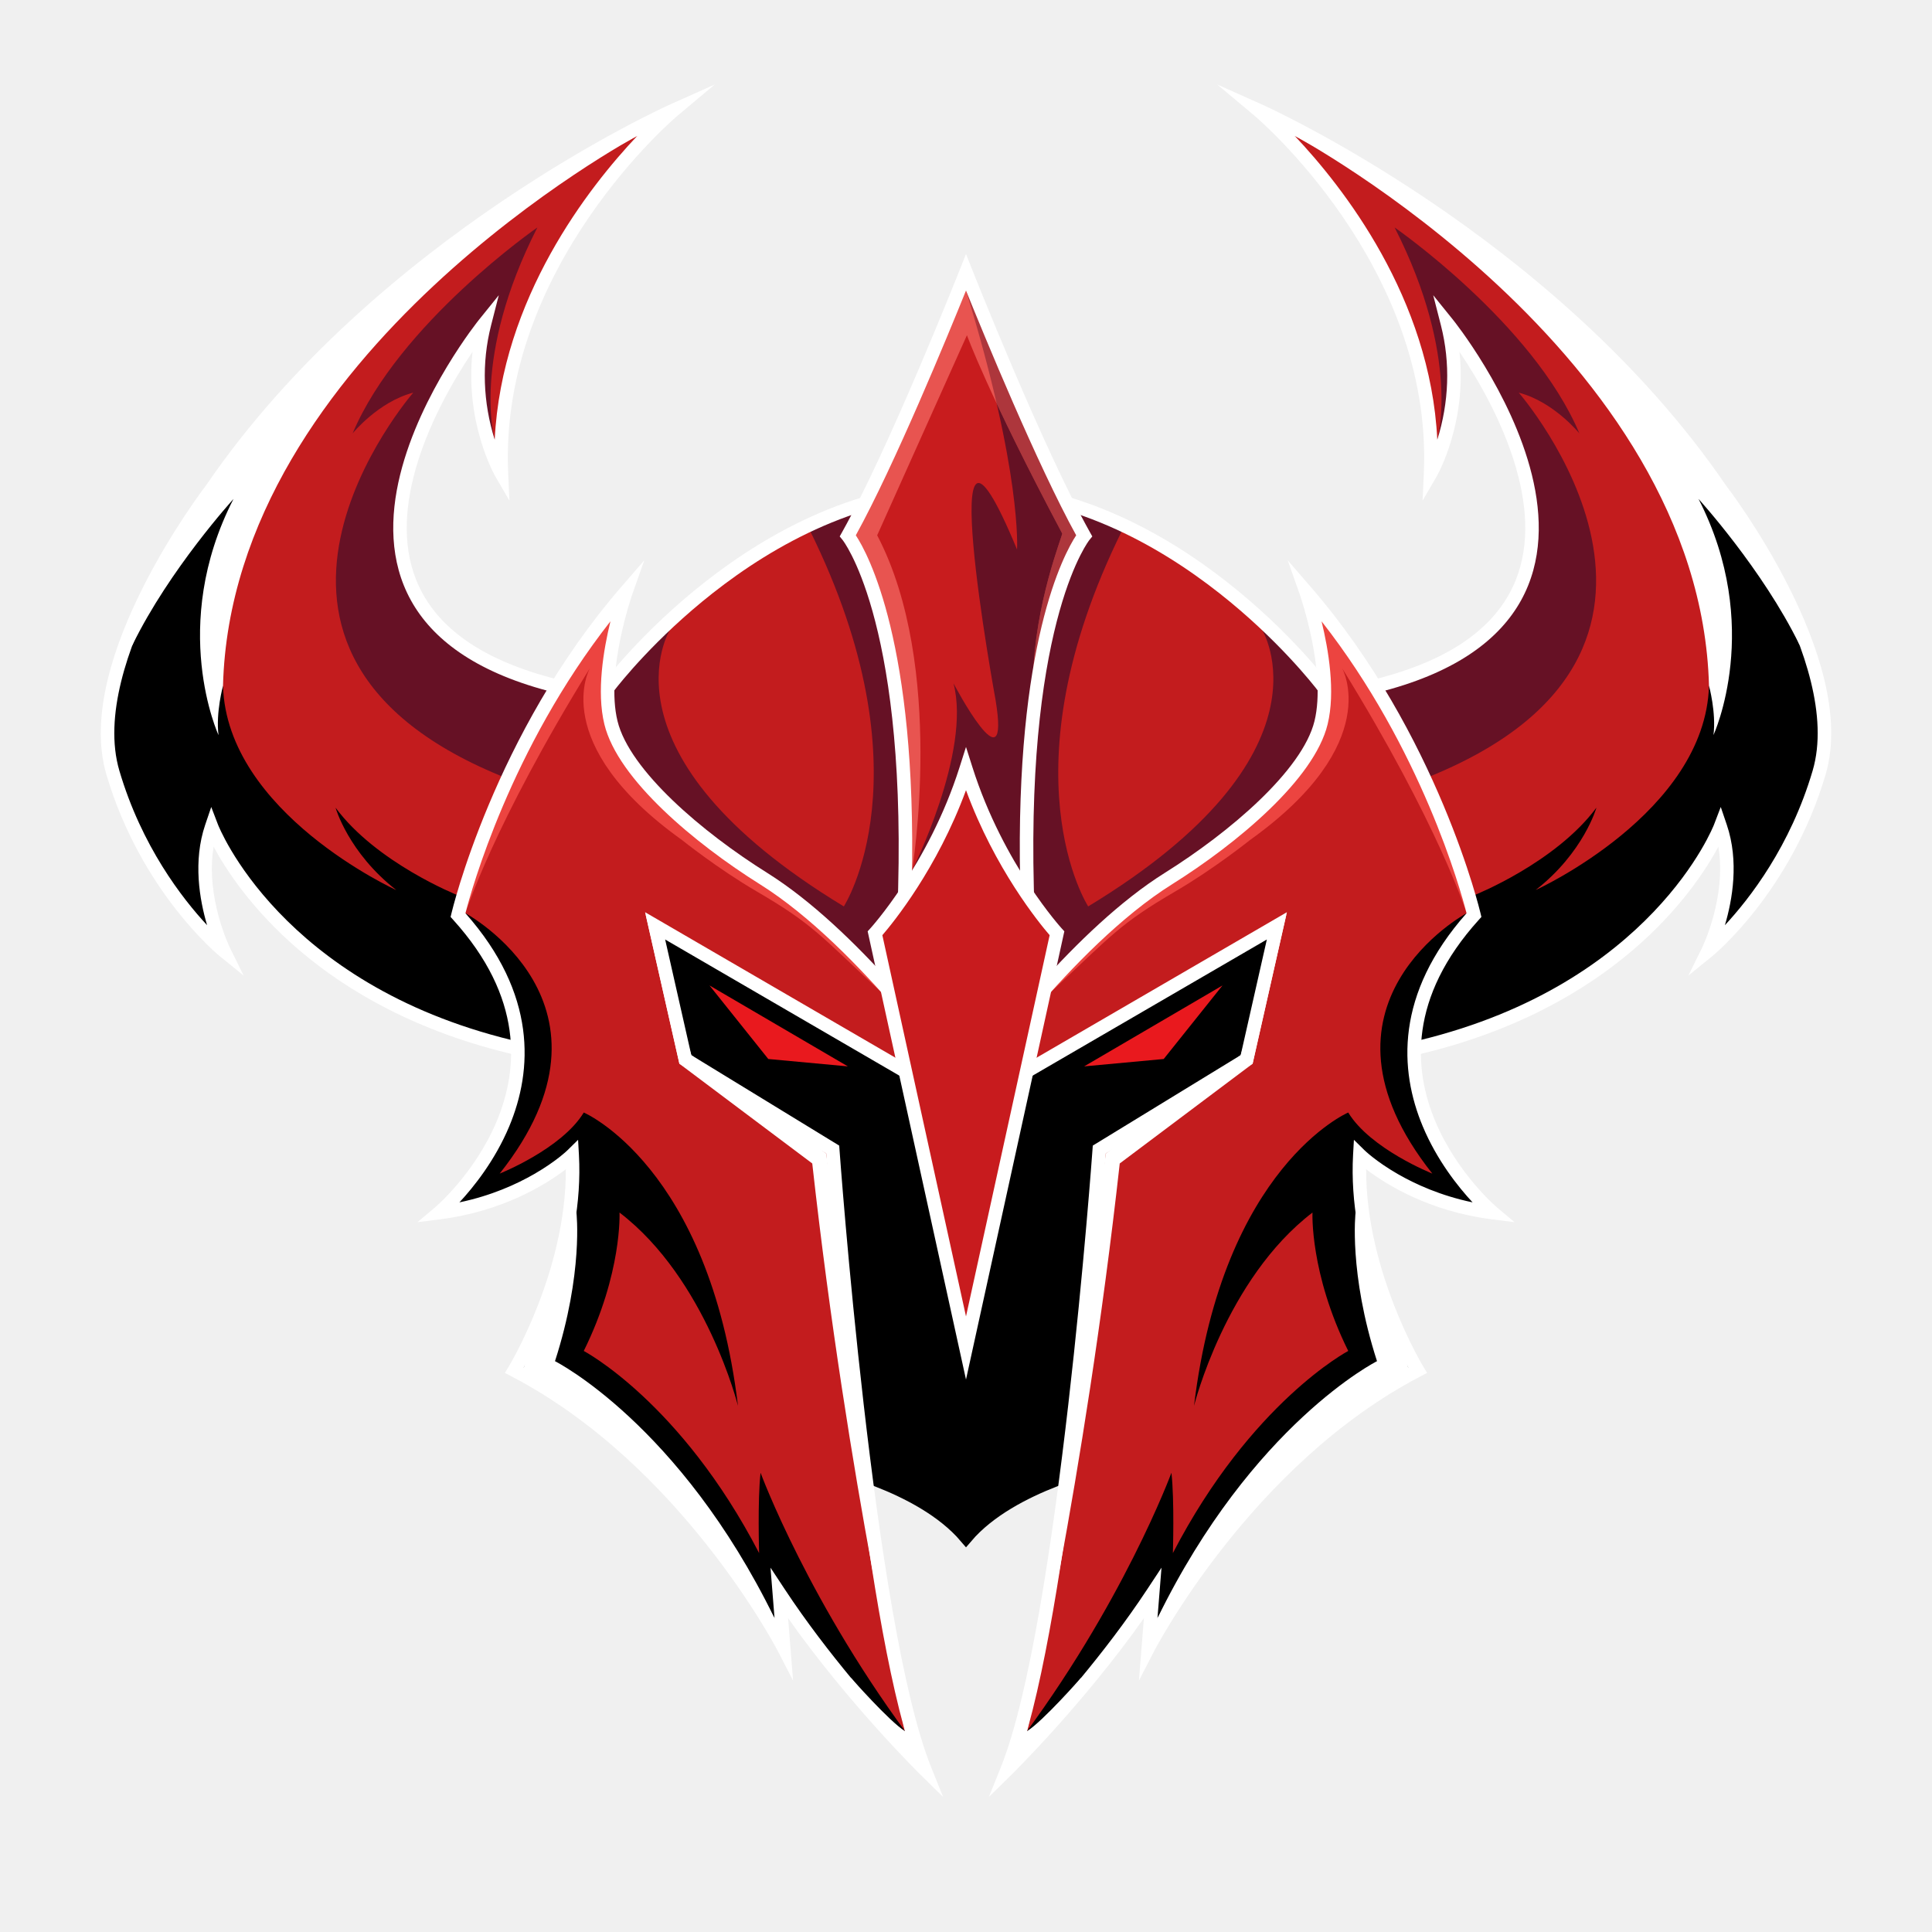
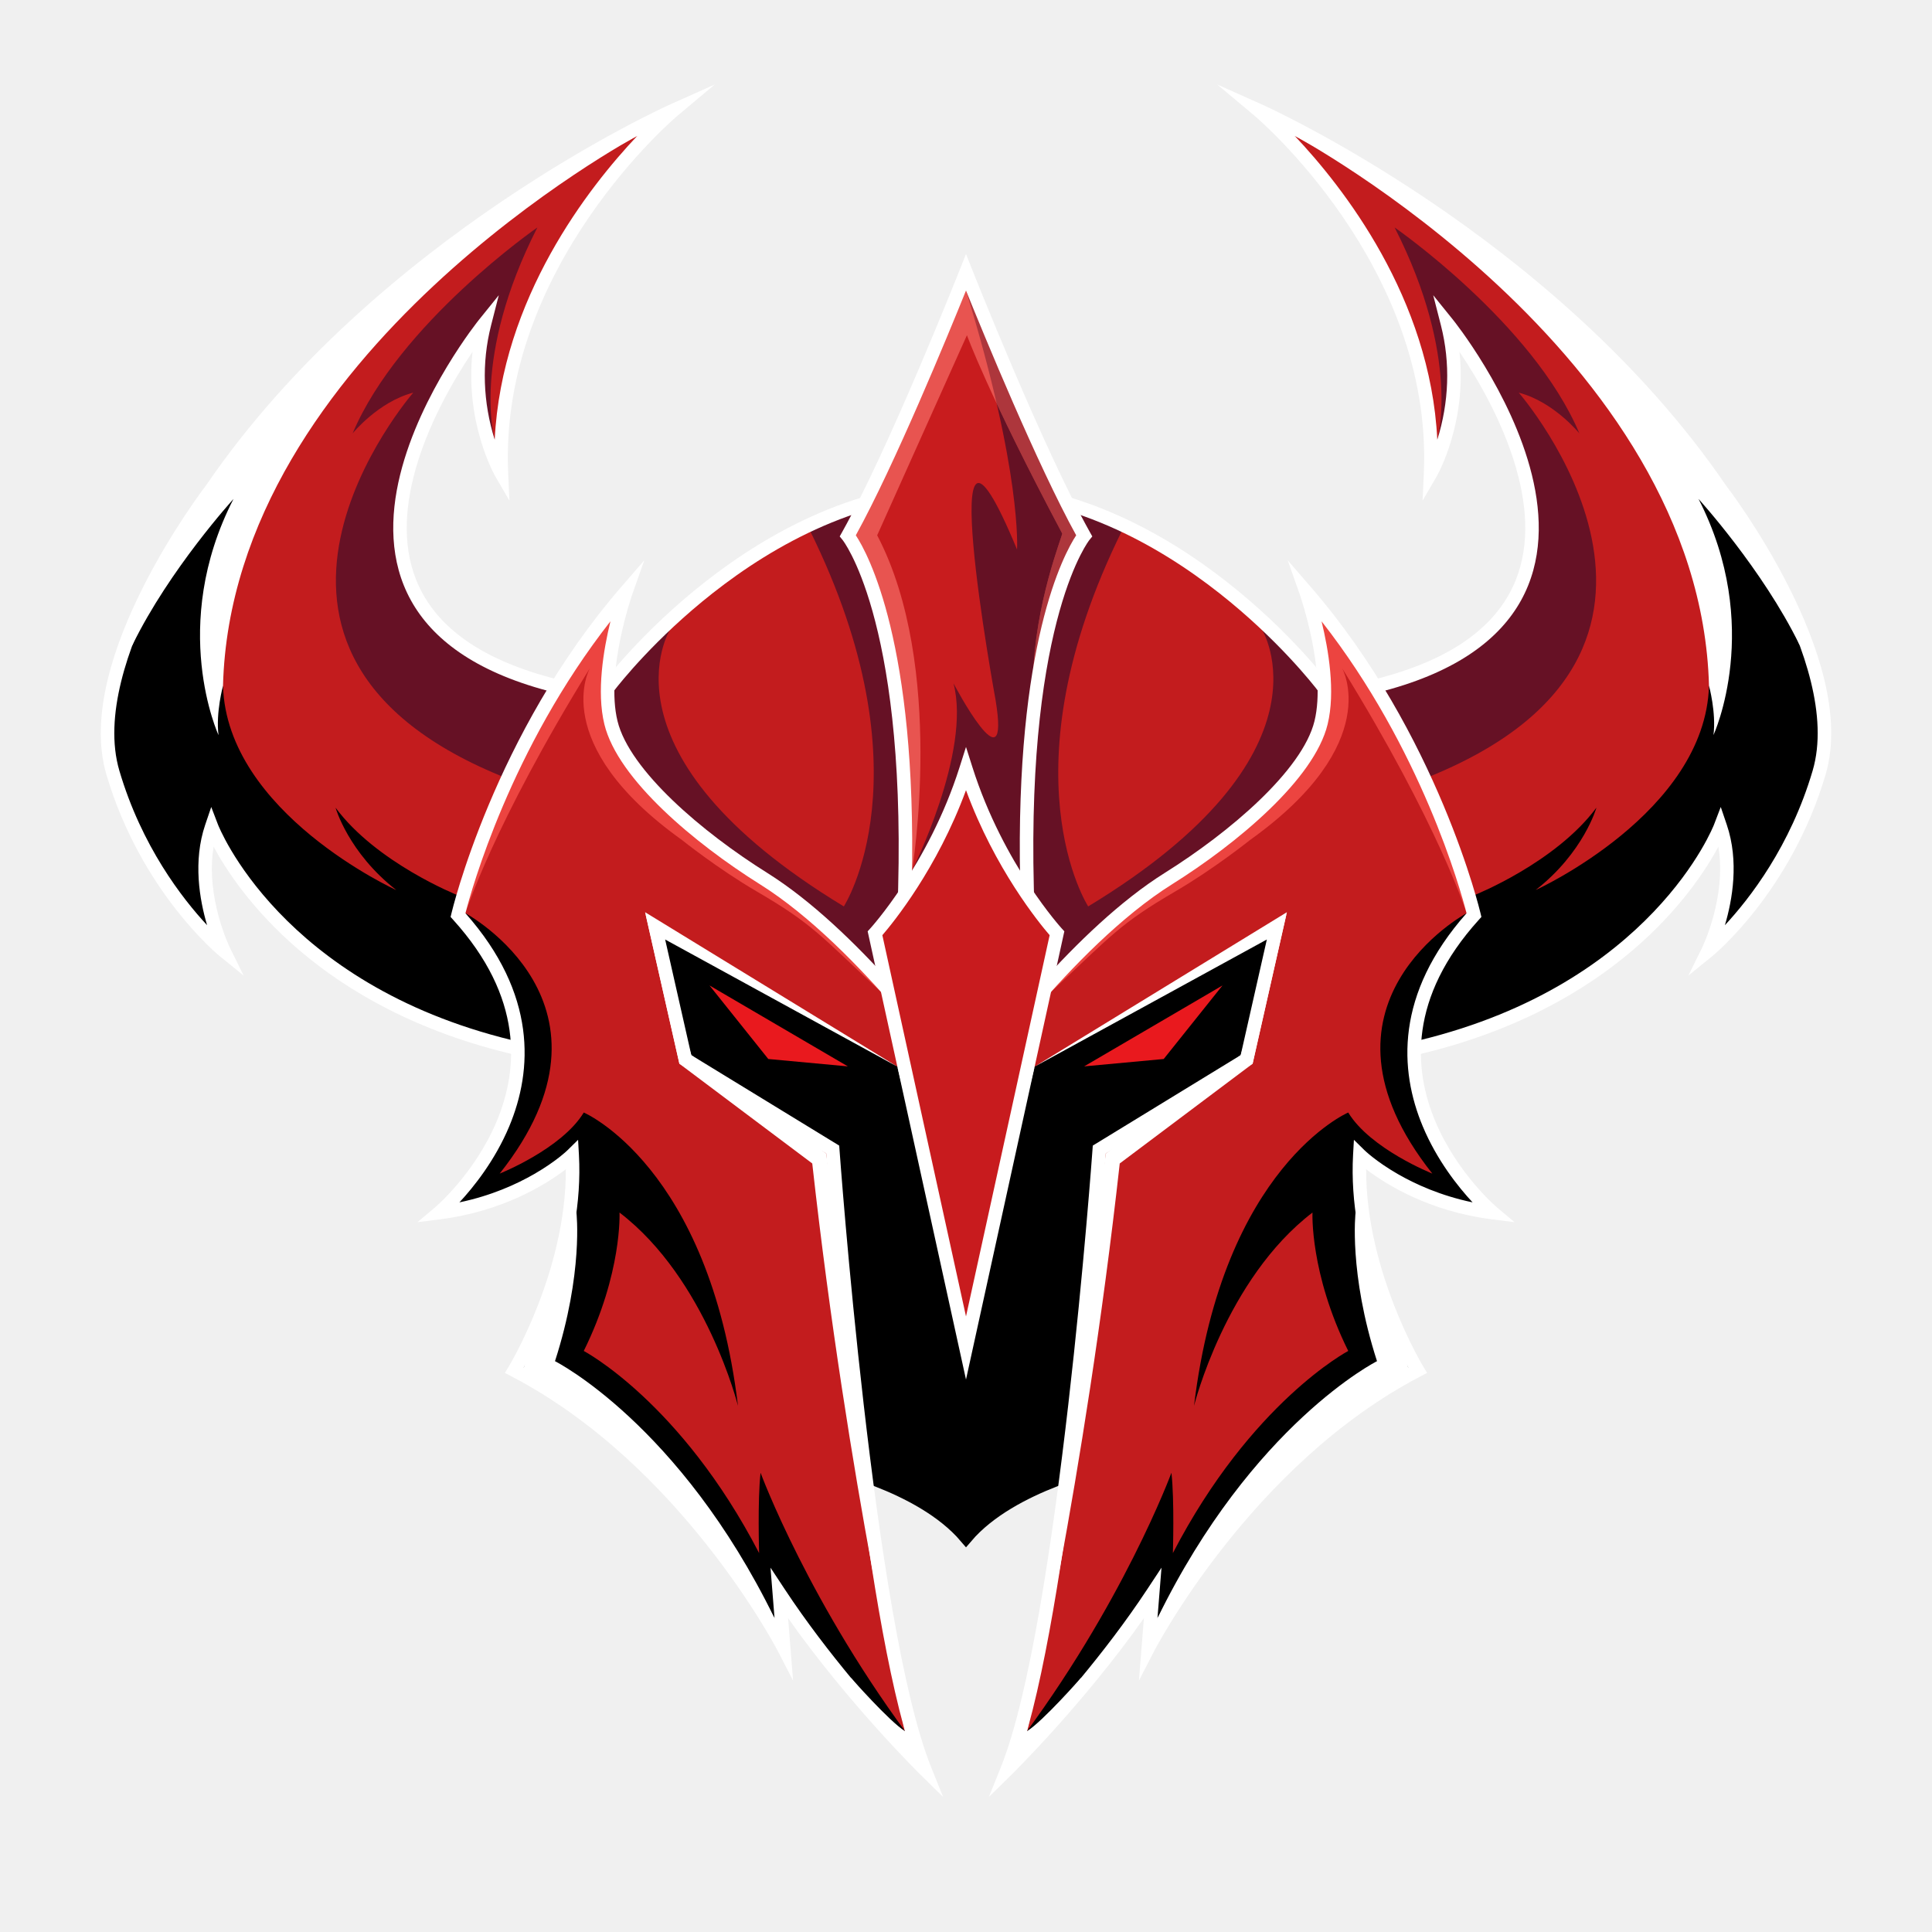
<svg xmlns="http://www.w3.org/2000/svg" viewBox="0 0 1000 1000">
  <defs>
    <mask id="mask-1" maskUnits="userSpaceOnUse" color-interpolation="sRGB" x="-100000" y="-100000" width="200000" height="200000">
      <path d="M472.07 450.611 C472.07 450.611 489.696 345.161 454.03 277.07 L500.488 173.504 C500.488 173.504 511.329 203.715 549.81 276.159 C549.821 277.744 535.626 312.2 534.687 351.281 L537.23 352.237 L559.108 274.993 L533.241 222.23 L498.738 142.356 L466.136 218.698 L438.424 277.07 C438.424 277.07 471.696 328.222 466.136 456.297 Z" style="fill:#e85450" />
    </mask>
    <mask id="mask-2" maskUnits="userSpaceOnUse" color-interpolation="sRGB" x="-100000" y="-100000" width="200000" height="200000">
      <path d="M472.07 450.611 C472.07 450.611 489.696 345.161 454.03 277.07 L500.488 173.504 C500.488 173.504 511.329 203.715 549.81 276.159 C549.821 277.744 535.626 312.2 534.687 351.281 L537.23 352.237 L559.108 274.993 L533.241 222.23 L498.738 142.356 L466.136 218.698 L438.424 277.07 C438.424 277.07 471.696 328.222 466.136 456.297 Z" style="fill:#e85450" />
    </mask>
  </defs>
  <g id="Branco">
    <path d="M-714.872 44.695" style="fill:none;stroke:#ffffff;stroke-miterlimit:10" />
    <path d="M500 795.502 C523.551 767.782 574.172 757.446 574.172 757.446 L584.774 611.073 L651.519 562.631 L675.978 454.733 L551.315 529.463 L500 547.955 L448.685 529.463 L324.022 454.733 L348.481 562.631 L415.226 611.073 L425.828 757.446 C425.828 757.446 476.449 767.782 500 795.502 Z" style="fill:#000000;stroke:#000000;stroke-width:7;stroke-miterlimit:10" />
    <g>
      <path d="M268.02 542.691 C142.273 513.656 109.535 428.006 109.535 428.006 C99.219 458.382 115.89 492.152 115.89 492.152 C115.89 492.152 76.115 459.879 58.433 399.928 C41.273 341.748 109.535 253.21 109.535 253.21 C197.499 124.522 348.481 57.17 348.481 57.17 C348.481 57.17 254.615 135.854 259.529 245.047 C259.529 245.047 239.682 210.97 250.794 167.52 C250.794 167.52 131.224 315.641 287.37 354.95 Z" style="fill:#c31c1e" />
      <path d="M256.064 227.595 C256.064 227.595 243.637 185.506 278.138 117.743 C278.138 117.743 206.605 167.233 182.517 224.318 C182.517 224.318 195.808 207.928 213.895 203.239 C213.895 203.239 96.977 337.595 262.746 403.017 L285.699 355.466 C285.699 355.466 138.759 330.202 245.36 174.802 L248.372 170.67 C248.372 170.67 242.29 208.905 257.18 240.343 Z" style="fill:#661125" />
      <path d="M329.909 70.274 C329.909 70.274 119.961 182.584 115.427 354.952 C115.427 354.952 112.938 374.389 117.743 398.192 C120.71 412.888 93.359 453.3 107.198 478.913 L107.171 483.923 C107.171 483.923 53.11 429.919 56.029 371.228 C58.948 312.536 140.382 213.191 140.382 213.191 C140.382 213.191 209.394 127.284 336.629 62.886 Z" style="fill:#ffffff" />
      <path d="M113.105 380.496 C113.105 380.496 87.076 324.131 120.853 258.266 C120.853 258.266 87.664 294.717 68.622 333.719 C55.915 348.387 54.624 380.909 60.416 400.547 C71.939 439.616 94.684 470.498 107.526 484.288 C112.809 484.288 104.287 456.297 108.527 431.288 L108.931 424.6 L111.879 433.167 C111.879 433.167 120.458 452.252 143.83 476.738 C165.069 498.989 199.836 522.836 252.351 538.083 C256.583 539.228 262.646 541.5 267.097 542.476 L265.407 533.995 C265.103 524.665 261.606 500.688 236.602 471.271 L236.602 463.249 C236.602 463.249 194.803 446.572 173.692 418.073 C173.692 418.073 180.237 441.294 205.147 460.716 C205.147 460.716 117.327 420.817 115.427 354.952 C115.427 354.952 111.627 368.885 113.105 380.496 Z" style="fill:#000000" />
      <path d="M347.055 53.974 L369.899 43.783 L350.73 59.852 C350.73 59.852 327.641 79.2 305.049 112.141 C282.627 144.834 260.603 191.053 263.026 244.89 L263.665 259.103 L256.505 246.808 C256.066 246.055 240.517 218.883 244.594 182.054 C235.078 196.167 220.493 220.779 213.925 247.335 C208.95 267.449 208.522 288.744 218.843 307.386 C229.122 325.952 250.127 341.965 288.225 351.556 L291.162 352.296 L271.095 546.993 L267.233 546.101 C164.575 522.397 122.959 461.334 110.571 438.258 C106.188 464.493 119.029 490.603 119.029 490.603 L126.113 504.954 L113.685 494.87 C113.135 494.424 72.959 461.549 55.076 400.918 C46.203 370.835 59.052 333.472 74.428 303.168 C88.971 274.505 105.542 252.67 106.7 251.156 C195.09 121.907 346.391 54.27 347.055 53.974 Z M329.909 70.274 C286.136 93.238 180.331 155.84 112.425 255.185 L112.368 255.268 L112.307 255.347 C112.307 255.347 95.492 277.123 80.67 306.335 C66.208 334.838 53.504 370.847 61.79 398.938 C73.313 438.007 94.352 465.086 107.193 478.877 C103.291 465.735 99.809 445.763 106.221 426.881 L109.341 417.695 L112.804 426.757 C112.804 426.757 120.782 447.558 144.154 472.044 C167.097 496.079 204.98 523.737 264.947 538.364 L283.58 357.584 C245.429 347.426 223.659 330.536 212.719 310.776 C201.543 290.589 201.731 267.483 207.13 245.654 C217.645 203.137 247.706 165.773 248.07 165.322 L258.167 152.814 L254.185 168.387 C249.186 187.932 250.018 208.408 256.064 227.595 C259.612 154.245 304.899 96.692 329.909 70.274 Z" style="fill:#ffffff" />
    </g>
    <g>
      <path d="M731.98 542.691 C857.727 513.656 890.465 428.006 890.465 428.006 C900.781 458.382 884.11 492.152 884.11 492.152 C884.11 492.152 923.885 459.879 941.567 399.928 C958.727 341.748 890.465 253.21 890.465 253.21 C802.501 124.522 651.519 57.17 651.519 57.17 C651.519 57.17 745.385 135.854 740.471 245.047 C740.471 245.047 760.318 210.97 749.206 167.52 C749.206 167.52 868.776 315.641 712.63 354.95 Z" style="fill:#c31c1e" />
      <path d="M743.936 227.595 C743.936 227.595 756.363 185.506 721.862 117.743 C721.862 117.743 793.395 167.233 817.483 224.318 C817.483 224.318 804.192 207.928 786.105 203.239 C786.105 203.239 903.023 337.595 737.254 403.017 L714.301 355.466 C714.301 355.466 861.241 330.202 754.64 174.802 L751.628 170.67 C751.628 170.67 757.71 208.905 742.82 240.343 Z" style="fill:#661125" />
      <path d="M670.091 70.274 C670.091 70.274 880.039 182.584 884.573 354.952 C884.573 354.952 887.062 374.389 882.257 398.192 C879.29 412.888 906.641 453.3 892.802 478.913 L892.829 483.923 C892.829 483.923 946.89 429.919 943.971 371.228 C941.052 312.536 859.618 213.191 859.618 213.191 C859.618 213.191 790.606 127.284 663.371 62.886 Z" style="fill:#ffffff" />
      <path d="M886.895 380.46 C886.895 380.46 912.924 324.094 879.147 258.23 C879.147 258.23 912.336 294.681 931.378 333.683 C938.205 331.843 949.506 362.899 940.836 400.547 C931.695 440.241 903.496 471.161 890.654 484.951 C890.654 473.927 897.837 449.996 891.425 431.114 L889.994 425.221 L888.115 431.114 C888.115 431.114 879.873 449.935 856.501 474.421 C835.262 496.671 800.822 522.291 748.307 537.538 C744.075 538.683 737.753 540.408 733.302 541.384 L734.593 533.959 C734.897 524.629 738.394 500.652 763.398 471.235 L763.398 463.213 C763.398 463.213 805.197 446.536 826.308 418.036 C826.308 418.036 819.763 441.258 794.853 460.68 C794.853 460.68 882.673 420.781 884.573 354.916 C884.573 354.916 888.373 368.849 886.895 380.46 Z" style="fill:#000000" />
      <path d="M649.27 59.852 L630.101 43.783 L652.945 53.974 C653.609 54.27 804.91 121.907 893.3 251.156 C894.458 252.67 911.029 274.505 925.572 303.168 C940.948 333.472 953.797 370.835 944.924 400.918 C927.041 461.549 886.865 494.424 886.315 494.87 L873.887 504.954 L880.971 490.603 C880.971 490.603 893.812 464.493 889.429 438.258 C877.041 461.334 835.425 522.397 732.767 546.101 L728.905 546.993 L708.838 352.296 L711.775 351.556 C749.873 341.965 770.878 325.952 781.157 307.386 C791.478 288.744 791.05 267.449 786.075 247.335 C779.507 220.779 764.922 196.167 755.406 182.054 C759.483 218.883 743.934 246.055 743.495 246.808 L736.335 259.103 L736.974 244.89 C739.397 191.053 717.373 144.834 694.951 112.141 C672.359 79.2 649.27 59.852 649.27 59.852 Z M670.091 70.274 C695.101 96.692 740.388 154.245 743.936 227.595 C749.982 208.408 750.814 187.932 745.815 168.387 L741.833 152.814 L751.93 165.322 C752.294 165.773 782.355 203.137 792.87 245.654 C798.269 267.483 798.457 290.589 787.281 310.776 C776.341 330.536 754.571 347.426 716.42 357.584 L735.053 538.364 C795.02 523.737 832.903 496.079 855.846 472.044 C879.218 447.558 887.196 426.757 887.196 426.757 L890.659 417.695 L893.779 426.881 C900.191 445.763 896.709 465.735 892.807 478.877 C905.648 465.086 926.687 438.007 938.21 398.938 C946.496 370.847 933.792 334.838 919.33 306.335 C904.508 277.123 887.693 255.347 887.693 255.347 L887.632 255.268 L887.575 255.185 C819.669 155.84 713.864 93.238 670.091 70.274 Z" style="fill:#ffffff" />
    </g>
    <g>
      <path d="M685.489 356.104 C685.489 356.104 608.51 252.66 500 252.757 C391.49 252.66 314.511 356.104 314.511 356.104 L304.41 420.719 L431.014 519.007 L500 529.463 L561.157 519.007 L703.844 410.263 Z" style="fill:#c31c1e" />
      <path d="M346.835 325.851 C346.835 325.851 306.42 390.178 436.76 469.163 C436.76 469.163 481.405 400.339 419.116 274.406 L443.49 264.25 L443.49 270.682 L440.443 277.114 L443.49 285.916 L456.693 319.769 L463.463 352.606 C463.463 352.606 467.526 388.49 467.526 390.522 C467.526 392.553 469.557 444.348 469.557 444.348 L469.557 459.582 L467.526 467.368 L456.693 478.201 L453.646 484.294 L456.693 497.289 L456.693 505.621 L448.906 501.898 L419.116 472.107 L385.94 450.441 L360.212 430.807 L334.484 405.078 L318.234 380.027 L314.172 359.038 L317.988 357.318 L325.513 341.577 L346.835 324.006 Z" style="fill:#661125" />
      <path d="M653.165 325.851 C653.165 325.851 693.58 390.178 563.24 469.163 C563.24 469.163 518.595 400.339 580.884 274.406 L556.51 264.25 L556.51 270.682 L559.557 277.114 L556.51 285.916 L543.307 319.769 L536.537 352.606 C536.537 352.606 532.474 388.49 532.474 390.522 C532.474 392.553 530.443 444.348 530.443 444.348 L530.443 459.582 L532.474 467.368 L543.307 478.201 L546.354 484.294 L543.307 497.289 L543.307 505.621 L551.094 501.898 L580.884 472.107 L614.06 450.441 L639.788 430.807 L665.516 405.078 L681.766 380.027 L685.828 359.038 L682.012 357.318 L674.487 341.577 L653.165 324.006 Z" style="fill:#661125" />
      <path d="M688.297 354.015 L688.626 354.458 L707.967 411.522 L562.594 522.312 L500.034 533.008 L429.588 522.331 L300.633 422.218 L311.187 354.709 L311.703 354.015 C312.466 352.99 390.155 249.159 499.997 249.257 C609.845 249.159 687.534 352.99 688.297 354.015 Z M317.832 357.519 L308.187 419.22 L432.44 515.683 L499.966 525.918 L559.719 515.702 L699.722 409.004 L682.356 357.765 C679.728 354.328 661.265 330.776 631.27 307.144 C599.079 281.782 553.471 256.209 500.003 256.257 C446.529 256.209 400.921 281.782 368.73 307.144 C339.371 330.275 321.061 353.329 317.832 357.519 Z" style="fill:#ffffff" />
    </g>
    <g>
      <path d="M500 681.238 L517.405 562.631 L660.901 479.222 L645.262 548.363 L568.986 595.006 C568.986 595.006 551.402 840.862 521.341 915.849 C521.341 915.849 564.315 873.6 596.618 824.694 L594.375 852.825 C594.375 852.825 644.599 755.651 733.75 709.243 C733.75 709.243 700.628 654.972 703.844 597.884 C703.844 597.884 728.368 622.006 772.591 627.634 C772.591 627.634 687.973 556.394 762.943 473.628 C762.943 473.628 741.351 381.866 675.978 306.296 C675.978 306.296 690.372 347.08 683.775 374.069 C677.178 401.058 638.318 433.752 604.805 454.733 C552.112 487.721 500 562.631 500 562.631 C500 562.631 447.888 487.721 395.195 454.733 C361.682 433.752 322.822 401.058 316.225 374.069 C309.628 347.08 324.022 306.296 324.022 306.296 C258.649 381.866 237.057 473.628 237.057 473.628 C312.027 556.394 227.409 627.634 227.409 627.634 C271.632 622.006 296.156 597.884 296.156 597.884 C299.372 654.972 266.25 709.243 266.25 709.243 C355.401 755.651 405.625 852.825 405.625 852.825 L403.382 824.694 C435.685 873.6 478.659 915.849 478.659 915.849 C448.598 840.862 431.014 595.006 431.014 595.006 L354.738 548.363 L339.099 479.222 L482.595 562.631 L500 681.238" style="fill:#c31c1e" />
      <path d="M759.097 472.676 C759.097 472.676 671.81 519.702 741.364 607.447 C741.364 607.447 709.285 594.692 697.844 575.837 C697.844 575.837 633.002 603.542 618.022 727.668 C618.022 727.668 634.388 661.988 679.344 627.61 C679.344 627.61 677.88 658.863 697.844 699.251 C697.844 699.251 647.608 725.695 607.081 803.878 C607.081 803.878 607.943 776.646 606.332 762.304 C606.332 762.304 580.999 831.052 525.707 903.894 L531.236 903.894 L578.595 846.918 L594.462 824.561 L592.539 849.803 L616.098 814.224 L641.822 781.048 L676.68 746.189 L702.644 726.476 L731.011 708.686 C731.011 708.686 718.03 684.886 718.03 682.723 C718.03 680.559 706.009 645.941 706.009 645.941 L701.201 618.775 L701.201 595.697 L716.828 609.159 L731.011 616.612 L760.603 625.636 L768.051 625.636 L753.833 607.447 L739.953 585.351 L731.011 562.67 L729.458 549.806 L729.458 534.572 L735.891 512.567 C735.891 512.567 743.677 497.334 745.031 495.302 C746.385 493.271 759.097 476.683 759.097 476.683 Z" style="fill:#000000" />
      <path d="M240.903 472.676 C240.903 472.676 328.19 519.702 258.636 607.447 C258.636 607.447 290.715 594.692 302.156 575.837 C302.156 575.837 366.998 603.542 381.978 727.668 C381.978 727.668 365.612 661.988 320.656 627.61 C320.656 627.61 322.12 658.863 302.156 699.251 C302.156 699.251 352.392 725.695 392.919 803.878 C392.919 803.878 392.057 776.646 393.668 762.304 C393.668 762.304 419.001 831.052 474.293 903.894 L468.764 903.894 L421.405 846.918 L405.538 824.561 L407.461 849.803 L383.902 814.224 L358.178 781.048 L323.32 746.189 L297.356 726.476 L268.989 708.686 C268.989 708.686 281.97 684.886 281.97 682.723 C281.97 680.559 293.991 645.941 293.991 645.941 L298.799 618.775 L298.799 595.697 L283.172 609.159 L268.989 616.612 L239.397 625.636 L231.949 625.636 L246.167 607.447 L260.047 585.351 L268.989 562.67 L270.542 549.806 L270.542 534.572 L264.109 512.567 C264.109 512.567 256.323 497.334 254.969 495.302 C253.615 493.271 240.903 476.683 240.903 476.683 Z" style="fill:#000000" />
      <path d="M240.903 472.676 C240.903 472.676 255.109 427.188 305.367 345.786 C305.367 345.786 283.002 384.741 353.015 434.806 C353.015 434.806 371.495 449.63 391.494 461.293 C420.816 478.395 424.511 484.091 456.143 513.576 L459.762 508.679 L438.646 487.563 L408.577 462.009 L366.979 436.289 L326.272 397.089 C326.272 397.089 317.614 378.919 317.614 377.411 C317.614 375.903 315.436 355.466 315.436 355.466 L314.431 344.075 L321.447 312.2 L310.055 322.084 C310.055 322.084 284.425 360.279 284.09 360.949 C283.755 361.619 255.109 419.246 255.109 419.246 L239.194 461.293 L237.184 471.68 L239.194 474.695 Z" style="fill:#ec4440" />
      <path d="M759.097 472.676 C759.097 472.676 744.891 427.188 694.633 345.786 C694.633 345.786 716.998 384.741 646.985 434.806 C646.985 434.806 628.505 449.63 608.506 461.293 C579.184 478.395 575.489 484.091 543.857 513.576 L540.238 508.679 L561.354 487.563 L591.423 462.009 L633.021 436.289 L673.728 397.089 C673.728 397.089 682.386 378.919 682.386 377.411 C682.386 375.903 684.564 355.466 684.564 355.466 L685.569 344.075 L678.553 312.2 L689.945 322.084 C689.945 322.084 715.575 360.279 715.91 360.949 C716.245 361.619 744.891 419.246 744.891 419.246 L760.806 461.293 L762.816 471.68 L760.806 474.695 Z" style="fill:#ec4440" />
      <path d="M701.637 627.654 C701.637 627.654 697.989 658.852 712.736 704.539 C712.736 704.539 648.349 736.88 599.102 837.571 L603.909 836.444 L623.611 807.602 L645.303 780.82 L671.339 754.03 L701.49 729.222 L731.307 710.533 L728.908 707.849 L718.398 677.063 L707.614 641.55 C707.614 641.55 702.828 605.293 703.635 604.015 C704.443 602.736 701.637 627.654 701.637 627.654 Z" style="fill:#ffffff" />
      <path d="M440.304 868.271 C440.304 868.271 460.272 891.004 468.466 896.084 C468.466 896.084 438.843 767.945 420.424 602.204 L351.651 550.578 L333.913 472.159 L346.966 511.154 L357.826 546.149 L427.654 597.055 L438.766 682.783 L449.156 772.424 L457.08 825.59 L471.983 895.832 L478.659 915.849 L459.87 896.105 L445.937 880.366 Z" style="fill:#ffffff" />
      <path d="M298.363 627.654 C298.363 627.654 302.011 658.852 287.264 704.539 C287.264 704.539 351.651 736.88 400.898 837.571 L396.091 836.444 L376.389 807.602 L354.697 780.82 L328.661 754.03 L298.51 729.222 L268.693 710.533 L271.092 707.849 L281.602 677.063 L292.386 641.55 C292.386 641.55 297.172 605.293 296.365 604.015 C295.557 602.736 298.363 627.654 298.363 627.654 Z" style="fill:#ffffff" />
-       <path d="M321.375 304.007 L333.481 290.013 L327.322 307.461 C327.322 307.461 313.3 347.363 319.625 373.238 C322.746 386.007 333.843 400.471 348.043 414.132 C362.598 428.134 380.5 441.404 397.052 451.766 C443.041 480.558 488.346 540.563 500 556.613 C511.654 540.563 556.959 480.558 602.948 451.766 C619.5 441.404 637.402 428.134 651.957 414.132 C666.157 400.471 677.254 386.007 680.375 373.238 C686.7 347.363 672.678 307.461 672.678 307.461 L666.519 290.013 L678.625 304.007 C744.406 380.047 766.208 472.226 766.35 472.827 L766.771 474.616 L765.537 475.978 C728.963 516.355 731.623 553.414 742.882 580.317 C754.319 607.645 774.845 624.956 774.845 624.956 L783.931 632.605 L772.149 631.106 C739.303 626.925 716.988 612.753 707.125 605.201 C706.898 658.462 736.738 707.42 736.738 707.42 L738.689 710.618 L735.366 712.348 C647.255 758.214 597.484 854.432 597.484 854.432 L589.505 869.871 L592.082 837.545 C560.872 881.861 523.956 918.186 523.795 918.345 L511.87 930.069 L518.092 914.547 C547.9 840.191 565.495 594.757 565.495 594.757 L565.624 592.96 L642.174 546.149 L655.715 486.285 L520.623 564.809 L503.463 681.746 L500 681.238 L496.537 681.746 L479.377 564.809 L344.285 486.285 L357.826 546.149 L434.376 592.96 L434.505 594.757 C434.505 594.757 452.1 840.191 481.908 914.547 L488.13 930.069 L476.205 918.345 C476.044 918.186 439.128 881.861 407.918 837.545 L410.495 869.871 L402.516 854.432 C402.516 854.432 352.745 758.214 264.634 712.348 L261.311 710.618 L263.262 707.42 C263.262 707.42 293.102 658.462 292.875 605.201 C283.012 612.753 260.697 626.925 227.851 631.106 L216.069 632.605 L225.155 624.956 C225.155 624.956 245.681 607.645 257.118 580.317 C268.377 553.414 271.037 516.355 234.463 475.978 L233.229 474.616 L233.65 472.827 C233.792 472.226 255.594 380.047 321.375 304.007 Z M684.037 321.588 C687.632 336.285 691.299 358.026 687.175 374.9 C683.7 389.115 672.063 404.502 656.81 419.176 C641.907 433.514 623.623 447.081 606.662 457.7 C554.586 490.302 502.873 564.629 502.873 564.629 L500 568.759 L497.127 564.629 C497.127 564.629 445.414 490.302 393.338 457.7 C376.377 447.081 358.093 433.514 343.19 419.176 C327.937 404.502 316.3 389.115 312.825 374.9 C308.701 358.026 312.368 336.285 315.963 321.588 C264.388 387.363 244.036 460.52 240.903 472.676 C277.999 514.545 275.747 553.935 263.575 583.02 C256.202 600.638 245.244 614.327 237.794 622.345 C254.264 618.9 267.313 612.99 276.615 607.617 C287.9 601.1 293.701 595.389 293.701 595.389 L299.215 589.965 L299.65 597.687 C302.464 647.639 278.11 695.259 271.092 707.849 C338.849 744.409 383.73 809.401 400.898 837.571 L398.813 811.426 L406.302 822.765 C428.39 856.205 455.417 886.433 470.186 902.094 C444.527 818.086 429.211 618.094 427.654 597.055 L427.654 597.055 L351.651 550.578 L333.913 472.159 L485.813 560.453 L500 657.131 L514.187 560.453 L666.087 472.159 L648.349 550.578 L572.346 597.055 C570.789 618.094 555.473 818.086 529.814 902.094 C544.583 886.433 571.61 856.205 593.698 822.765 L601.187 811.426 L599.102 837.571 C616.27 809.401 661.151 744.409 728.908 707.849 C721.89 695.259 697.536 647.639 700.35 597.687 L700.785 589.965 L706.299 595.389 C706.299 595.389 712.1 601.1 723.385 607.617 C732.687 612.99 745.736 618.9 762.206 622.345 C754.756 614.327 743.798 600.638 736.425 583.02 C724.253 553.935 722.001 514.545 759.097 472.676 C755.964 460.52 735.612 387.363 684.037 321.588 Z" style="fill:#ffffff" />
+       <path d="M321.375 304.007 L333.481 290.013 L327.322 307.461 C327.322 307.461 313.3 347.363 319.625 373.238 C322.746 386.007 333.843 400.471 348.043 414.132 C362.598 428.134 380.5 441.404 397.052 451.766 C443.041 480.558 488.346 540.563 500 556.613 C511.654 540.563 556.959 480.558 602.948 451.766 C619.5 441.404 637.402 428.134 651.957 414.132 C666.157 400.471 677.254 386.007 680.375 373.238 C686.7 347.363 672.678 307.461 672.678 307.461 L666.519 290.013 L678.625 304.007 C744.406 380.047 766.208 472.226 766.35 472.827 L766.771 474.616 L765.537 475.978 C728.963 516.355 731.623 553.414 742.882 580.317 C754.319 607.645 774.845 624.956 774.845 624.956 L783.931 632.605 L772.149 631.106 C739.303 626.925 716.988 612.753 707.125 605.201 C706.898 658.462 736.738 707.42 736.738 707.42 L738.689 710.618 L735.366 712.348 C647.255 758.214 597.484 854.432 597.484 854.432 L589.505 869.871 L592.082 837.545 C560.872 881.861 523.956 918.186 523.795 918.345 L511.87 930.069 L518.092 914.547 C547.9 840.191 565.495 594.757 565.495 594.757 L565.624 592.96 L642.174 546.149 L655.715 486.285 L535.533 552.093 L503.463 681.746 L500 681.238 L496.537 681.746 L464.467 552.093 L344.285 486.285 L357.826 546.149 L434.376 592.96 L434.505 594.757 C434.505 594.757 452.1 840.191 481.908 914.547 L488.13 930.069 L476.205 918.345 C476.044 918.186 439.128 881.861 407.918 837.545 L410.495 869.871 L402.516 854.432 C402.516 854.432 352.745 758.214 264.634 712.348 L261.311 710.618 L263.262 707.42 C263.262 707.42 293.102 658.462 292.875 605.201 C283.012 612.753 260.697 626.925 227.851 631.106 L216.069 632.605 L225.155 624.956 C225.155 624.956 245.681 607.645 257.118 580.317 C268.377 553.414 271.037 516.355 234.463 475.978 L233.229 474.616 L233.65 472.827 C233.792 472.226 255.594 380.047 321.375 304.007 Z M684.037 321.588 C687.632 336.285 691.299 358.026 687.175 374.9 C683.7 389.115 672.063 404.502 656.81 419.176 C641.907 433.514 623.623 447.081 606.662 457.7 C554.586 490.302 502.873 564.629 502.873 564.629 L500 568.759 L497.127 564.629 C497.127 564.629 445.414 490.302 393.338 457.7 C376.377 447.081 358.093 433.514 343.19 419.176 C327.937 404.502 316.3 389.115 312.825 374.9 C308.701 358.026 312.368 336.285 315.963 321.588 C264.388 387.363 244.036 460.52 240.903 472.676 C277.999 514.545 275.747 553.935 263.575 583.02 C256.202 600.638 245.244 614.327 237.794 622.345 C254.264 618.9 267.313 612.99 276.615 607.617 C287.9 601.1 293.701 595.389 293.701 595.389 L299.215 589.965 L299.65 597.687 C302.464 647.639 278.11 695.259 271.092 707.849 C338.849 744.409 383.73 809.401 400.898 837.571 L398.813 811.426 L406.302 822.765 C428.39 856.205 455.417 886.433 470.186 902.094 C444.527 818.086 429.211 618.094 427.654 597.055 L427.654 597.055 L351.651 550.578 L333.913 472.159 L464.467 552.093 L500 657.131 L535.533 552.093 L666.087 472.159 L648.349 550.578 L572.346 597.055 C570.789 618.094 555.473 818.086 529.814 902.094 C544.583 886.433 571.61 856.205 593.698 822.765 L601.187 811.426 L599.102 837.571 C616.27 809.401 661.151 744.409 728.908 707.849 C721.89 695.259 697.536 647.639 700.35 597.687 L700.785 589.965 L706.299 595.389 C706.299 595.389 712.1 601.1 723.385 607.617 C732.687 612.99 745.736 618.9 762.206 622.345 C754.756 614.327 743.798 600.638 736.425 583.02 C724.253 553.935 722.001 514.545 759.097 472.676 C755.964 460.52 735.612 387.363 684.037 321.588 Z" style="fill:#ffffff" />
    </g>
    <g>
      <path d="M500 140.966 C500 140.966 536.543 233.364 561.157 277.29 C561.157 277.29 528 318.191 531.613 459.587 L500 459.587 L468.387 459.587 C472 318.191 438.843 277.29 438.843 277.29 C463.457 233.364 500 140.966 500 140.966 Z" style="fill:#c81c1e" />
      <path d="M472.07 450.611 C472.07 450.611 502.869 389.297 493.538 353.719 C493.538 353.719 523.257 410.302 515.305 362.323 C515.305 362.323 480.964 174.747 526.418 284.411 C526.418 284.411 529.035 244.563 500 150.376 L561.157 277.29 C561.157 277.29 528.215 324.013 531.477 453.401 L529.035 458.915 C529.035 458.915 504.56 420.142 500.969 403.943 L495.935 409.888 C495.935 409.888 482.482 443.239 474.716 452.984 Z" style="fill:#651124" />
      <path d="M472.07 450.611 C472.07 450.611 489.696 345.161 454.03 277.07 L500.488 173.504 C500.488 173.504 511.329 203.715 549.81 276.159 C549.821 277.744 535.626 312.2 534.687 351.281 L537.23 352.237 L559.108 274.993 L533.241 222.23 L498.738 142.356 L466.136 218.698 L438.424 277.07 C438.424 277.07 471.696 328.222 466.136 456.297 Z" style="fill:#e85450" />
      <g mask="url(#mask-2)">
        <path d="M472.07 450.611 C472.07 450.611 502.869 389.297 493.538 353.719 C493.538 353.719 523.257 410.302 515.305 362.323 C515.305 362.323 480.964 174.747 526.418 284.411 C526.418 284.411 529.035 244.563 500 150.376 L561.157 277.29 C561.157 277.29 528.215 324.013 531.477 453.401 L529.035 458.915 C529.035 458.915 504.56 420.142 500.969 403.943 L495.935 409.888 C495.935 409.888 482.482 443.239 474.716 452.984 Z" style="fill:#651124" />
      </g>
      <path d="M496.745 139.679 L500 131.45 L503.255 139.679 C503.255 139.679 539.673 231.789 564.21 275.579 L565.371 277.65 L563.876 279.494 C563.876 279.494 562.038 281.762 559.157 287.468 C556.207 293.31 552.257 302.63 548.4 316.362 C540.657 343.925 533.314 389.149 535.111 459.497 L535.203 463.087 L464.797 463.087 L464.889 459.497 C466.686 389.149 459.343 343.925 451.6 316.362 C447.743 302.63 443.793 293.31 440.843 287.468 C437.962 281.762 436.124 279.494 436.124 279.494 L434.629 277.65 L435.79 275.579 C460.327 231.789 496.745 139.679 496.745 139.679 Z M500 150.376 C490.662 173.506 463.162 240.411 442.969 277.07 C449.298 286.697 474.606 333.081 471.971 456.087 L528.029 456.087 C525.394 333.081 550.702 286.697 557.031 277.07 C536.838 240.411 509.338 173.506 500 150.376 Z" style="fill:#ffffff" />
    </g>
    <g>
      <path d="M500 697.718 L547.094 483.068 C547.094 483.068 516.297 449.493 500 398.192 C483.703 449.493 452.906 483.068 452.906 483.068 Z" style="fill:#c81b1e" />
      <path d="M496.664 397.133 L500 386.632 L503.336 397.133 C519.384 447.65 549.673 480.703 549.673 480.703 L550.902 482.042 L500 714.05 L449.098 482.042 L450.327 480.703 C450.327 480.703 480.616 447.65 496.664 397.133 Z M500 408.999 C485.067 449.7 462.208 477.67 456.705 484.051 L500 681.386 L543.295 484.051 C537.792 477.67 514.933 449.7 500 408.999 Z" style="fill:#ffffff" />
    </g>
    <path d="M367.24 510.069 L438.843 551.955 L397.664 548.135 Z" style="fill:#e9191e" />
    <path d="M559.696 868.271 C559.696 868.271 539.728 891.004 531.534 896.084 C531.534 896.084 561.157 767.945 579.576 602.204 L648.349 550.578 L666.087 472.159 L653.034 511.154 L642.174 546.149 L572.346 597.055 L561.234 682.783 L550.844 772.424 L542.92 825.59 L528.017 895.832 L521.341 915.849 L540.13 896.105 L554.063 880.366 Z" style="fill:#ffffff" />
    <path d="M632.76 510.069 L561.157 551.955 L602.336 548.135 Z" style="fill:#e9191e" />
  </g>
</svg>
